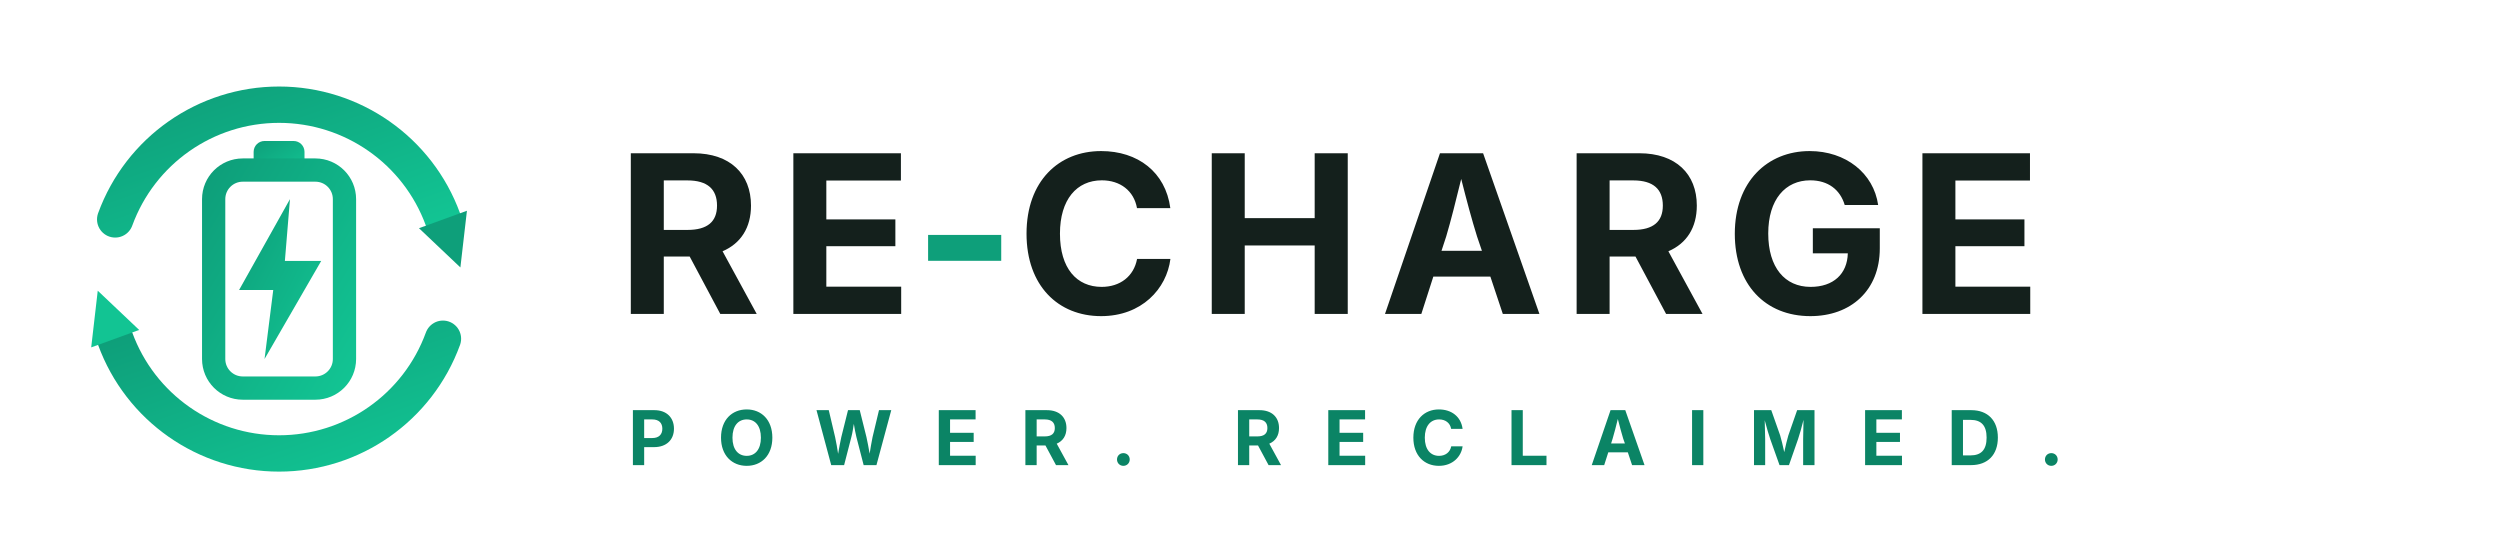
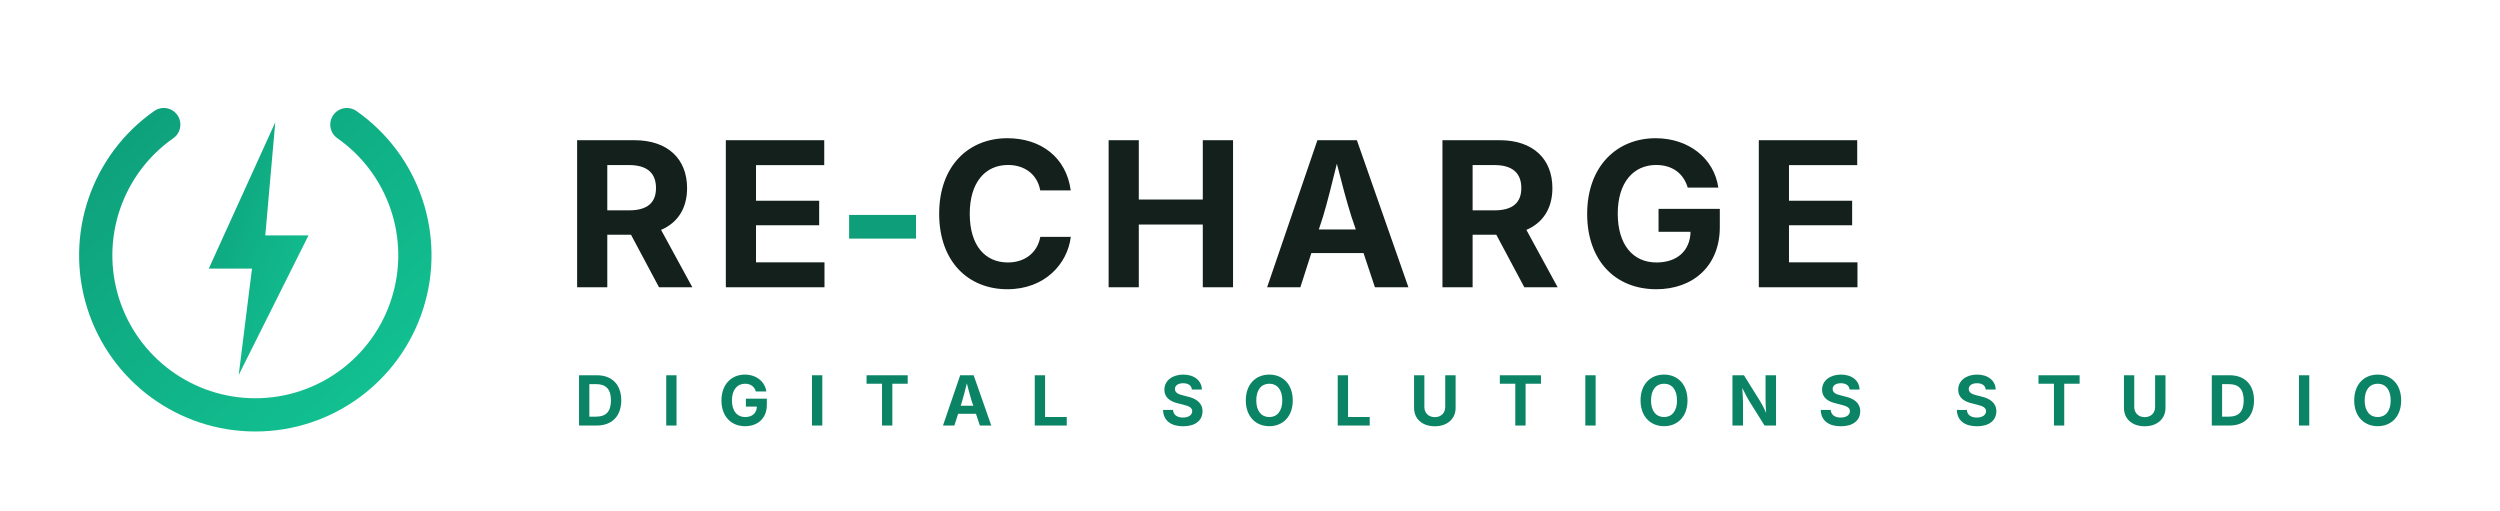
- <svg xmlns="http://www.w3.org/2000/svg" viewBox="0 0 430 96" fill="none">
+ <svg xmlns="http://www.w3.org/2000/svg" viewBox="0 0 470 96" fill="none">
  <defs>
    <linearGradient id="g" x1="0" y1="0" x2="1" y2="1">
      <stop offset="0" stop-color="#0e9f7a" />
      <stop offset="1" stop-color="#12c493" />
    </linearGradient>
  </defs>
  <g transform="translate(8,8) scale(1.25)" fill="none">
-     <path d="M9.45 23.79A24 24 0 0 1 54.55 23.79" stroke="url(#g)" stroke-width="5" stroke-linecap="round" />
-     <path d="M54.55 40.21A24 24 0 0 1 9.45 40.21" stroke="url(#g)" stroke-width="5" stroke-linecap="round" />
-     <path d="M56.95 30.4 51.25 25 57.85 22.6Z" fill="#0e9f7a" />
-     <path d="M7.05 33.6 12.75 39 6.15 41.4Z" fill="#12c493" />
-     <rect x="28.5" y="13" width="7" height="4.5" rx="1.5" fill="url(#g)" />
-     <rect x="23" y="17" width="18" height="30" rx="4" stroke="url(#g)" stroke-width="3.2" />
-     <path d="M33.5 21 26.5 33.5H31.2L30 43 37.8 29.5H32.8L33.5 21Z" fill="url(#g)" />
+     <path d="M45.77 12.34A24 24 0 1 1 18.23 12.34" stroke="url(#g)" stroke-width="5" stroke-linecap="round" />
+     <path d="M35 12 25 34H31.5L29.5 50 40 29H33.5L35 12Z" fill="url(#g)" />
  </g>
  <text x="106" y="54" font-family="'Space Grotesk', 'Inter', sans-serif" font-size="38" font-weight="700" letter-spacing="3" fill="#14201c">RE<tspan fill="#0e9f7a">-</tspan>CHARGE</text>
-   <text x="108" y="80" font-family="'Space Grotesk', 'Inter', sans-serif" font-size="13" font-weight="700" letter-spacing="7" fill="#0b8465">POWER. RECLAIMED.</text>
+   <text x="108" y="80" font-family="'Space Grotesk', 'Inter', sans-serif" font-size="13" font-weight="700" letter-spacing="7" fill="#0b8465">DIGITAL SOLUTIONS STUDIO</text>
</svg>
